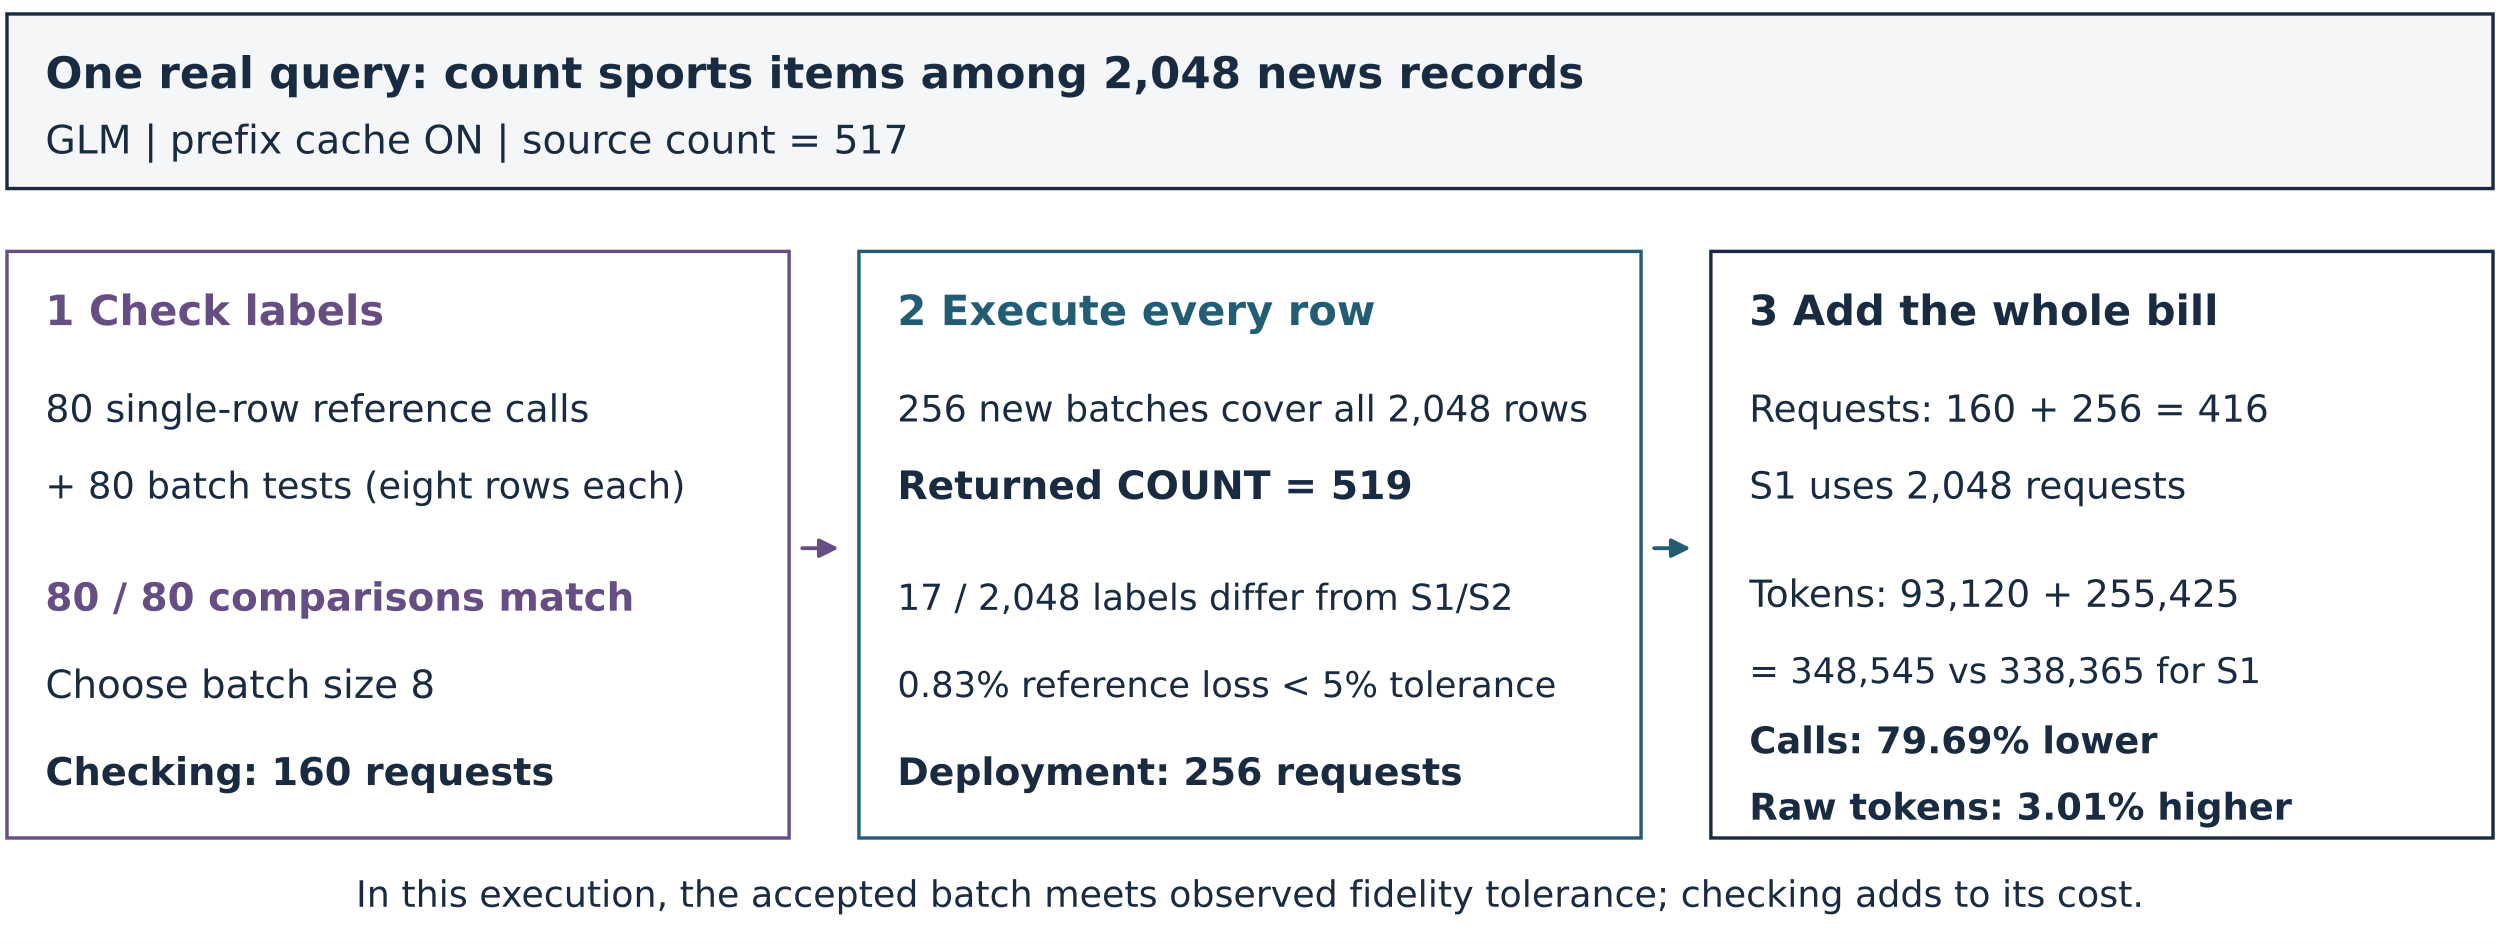
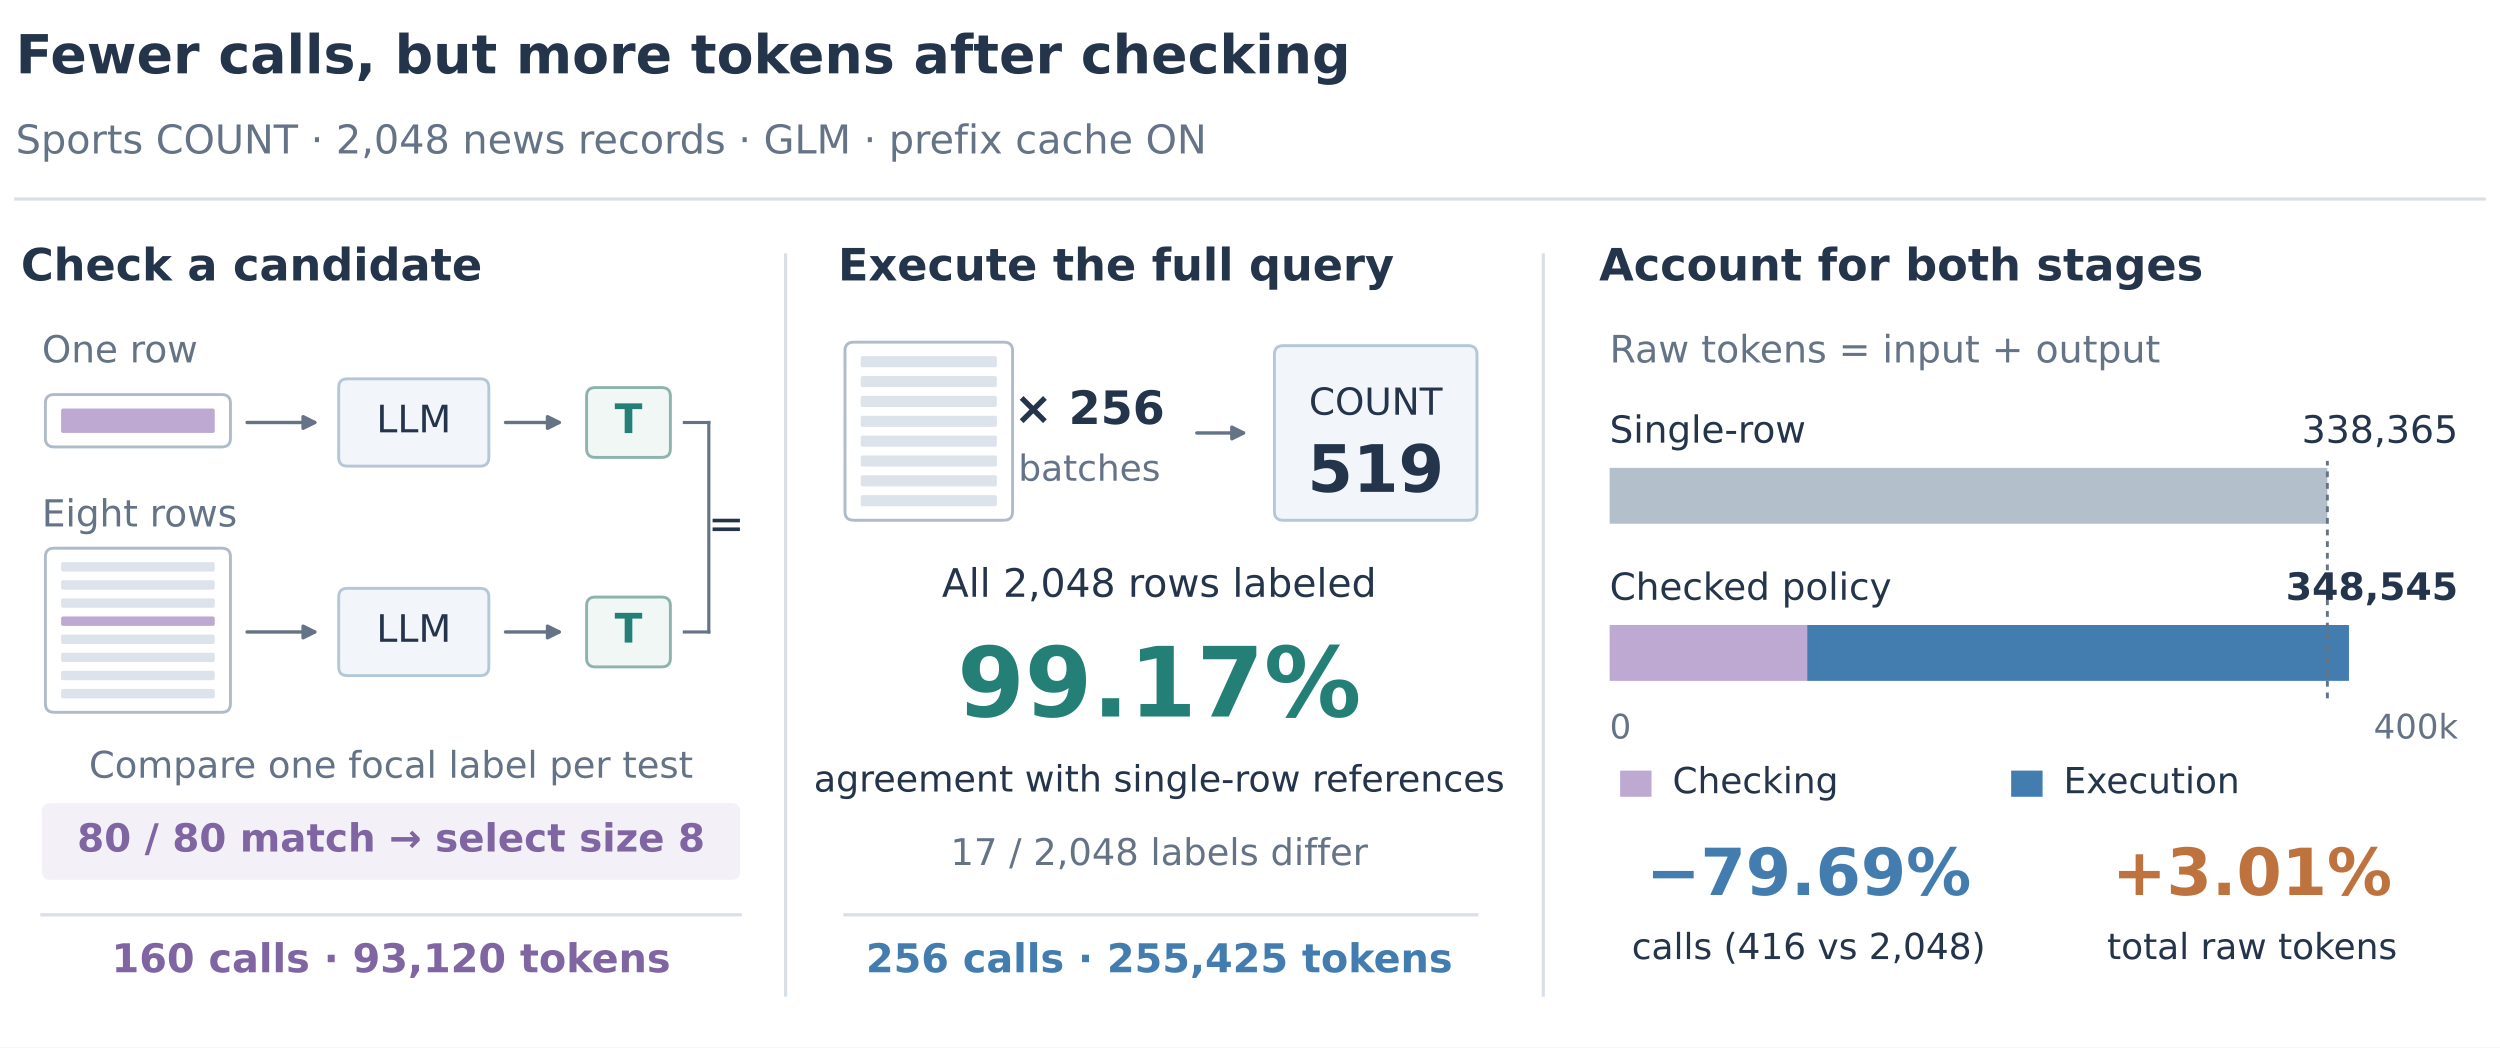
- <svg xmlns="http://www.w3.org/2000/svg" width="515.52pt" height="194.4pt" viewBox="0 0 515.52 194.4" version="1.1">
+ <svg xmlns="http://www.w3.org/2000/svg" width="515.52pt" height="216pt" viewBox="0 0 515.52 216" version="1.1">
  <defs>
    <style type="text/css">*{stroke-linejoin: round; stroke-linecap: butt}</style>
  </defs>
  <g id="figure_1">
    <g id="patch_1">
-       <path d="M 0 194.4  L 515.52 194.4  L 515.52 0  L 0 0  z " style="fill: #ffffff" />
+       <path d="M 0 216  L 515.52 216  L 515.52 0  L 0 0  z " style="fill: #ffffff" />
    </g>
    <g id="axes_1">
      <g id="patch_2">
-         <path d="M 1.44 38.88  L 514.08 38.88  L 514.08 2.88  L 1.44 2.88  z " clip-path="url(#p245024b143)" style="fill: #f4f6f8; stroke: #192b40; stroke-width: 0.7; stroke-linejoin: miter" />
+         <path d="M 11.16 92.16  L 45.72 92.16  Q 47.52 92.16 47.52 90.36  L 47.52 83.16  Q 47.52 81.36 45.72 81.36  L 11.16 81.36  Q 9.36 81.36 9.36 83.16  L 9.36 90.36  Q 9.36 92.16 11.16 92.16  z " clip-path="url(#p8397dc2b2a)" style="fill: #ffffff; stroke: #afbbc8; stroke-width: 0.6; stroke-linejoin: miter" />
      </g>
      <g id="patch_3">
-         <path d="M 1.44 172.8  L 162.72 172.8  L 162.72 51.84  L 1.44 51.84  z " clip-path="url(#p245024b143)" style="fill: #ffffff; stroke: #664e82; stroke-width: 0.7; stroke-linejoin: miter" />
+         <path d="M 13.032 89.28  L 43.848 89.28  Q 44.28 89.28 44.28 88.848  L 44.28 84.672  Q 44.28 84.24 43.848 84.24  L 13.032 84.24  Q 12.6 84.24 12.6 84.672  L 12.6 88.848  Q 12.6 89.28 13.032 89.28  z " clip-path="url(#p8397dc2b2a)" style="fill: #bda9d2" />
      </g>
      <g id="patch_4">
-         <path d="M 177.12 172.8  L 338.4 172.8  L 338.4 51.84  L 177.12 51.84  z " clip-path="url(#p245024b143)" style="fill: #ffffff; stroke: #235d74; stroke-width: 0.7; stroke-linejoin: miter" />
+         <path d="M 11.16 146.88  L 45.72 146.88  Q 47.52 146.88 47.52 145.08  L 47.52 114.84  Q 47.52 113.04 45.72 113.04  L 11.16 113.04  Q 9.36 113.04 9.36 114.84  L 9.36 145.08  Q 9.36 146.88 11.16 146.88  z " clip-path="url(#p8397dc2b2a)" style="fill: #ffffff; stroke: #afbbc8; stroke-width: 0.6; stroke-linejoin: miter" />
      </g>
      <g id="patch_5">
-         <path d="M 352.8 172.8  L 514.08 172.8  L 514.08 51.84  L 352.8 51.84  z " clip-path="url(#p245024b143)" style="fill: #ffffff; stroke: #192b40; stroke-width: 0.7; stroke-linejoin: miter" />
+         <path d="M 13.032 117.855  L 43.848 117.855  Q 44.28 117.855 44.28 117.423  L 44.28 116.352  Q 44.28 115.92 43.848 115.92  L 13.032 115.92  Q 12.6 115.92 12.6 116.352  L 12.6 117.423  Q 12.6 117.855 13.032 117.855  z " clip-path="url(#p8397dc2b2a)" style="fill: #dce3ea" />
      </g>
      <g id="patch_6">
-         <path d="M 165.44 113.04  Q 169.198 113.04 172.062 113.04  " clip-path="url(#p245024b143)" style="fill: none; stroke: #664e82; stroke-width: 0.8; stroke-linecap: round" />
-         <path d="M 168.862 111.44  L 172.062 113.04  L 168.862 114.64  z " clip-path="url(#p245024b143)" style="fill: #664e82; stroke: #664e82; stroke-width: 0.8; stroke-linecap: round" />
+         <path d="M 13.032 121.59  L 43.848 121.59  Q 44.28 121.59 44.28 121.158  L 44.28 120.087  Q 44.28 119.655 43.848 119.655  L 13.032 119.655  Q 12.6 119.655 12.6 120.087  L 12.6 121.158  Q 12.6 121.59 13.032 121.59  z " clip-path="url(#p8397dc2b2a)" style="fill: #dce3ea" />
      </g>
      <g id="patch_7">
-         <path d="M 341.12 113.04  Q 344.878 113.04 347.742 113.04  " clip-path="url(#p245024b143)" style="fill: none; stroke: #235d74; stroke-width: 0.8; stroke-linecap: round" />
-         <path d="M 344.542 111.44  L 347.742 113.04  L 344.542 114.64  z " clip-path="url(#p245024b143)" style="fill: #235d74; stroke: #235d74; stroke-width: 0.8; stroke-linecap: round" />
+         <path d="M 13.032 125.325  L 43.848 125.325  Q 44.28 125.325 44.28 124.893  L 44.28 123.822  Q 44.28 123.39 43.848 123.39  L 13.032 123.39  Q 12.6 123.39 12.6 123.822  L 12.6 124.893  Q 12.6 125.325 13.032 125.325  z " clip-path="url(#p8397dc2b2a)" style="fill: #dce3ea" />
+       </g>
+       <g id="patch_8">
+         <path d="M 13.032 129.06  L 43.848 129.06  Q 44.28 129.06 44.28 128.628  L 44.28 127.557  Q 44.28 127.125 43.848 127.125  L 13.032 127.125  Q 12.6 127.125 12.6 127.557  L 12.6 128.628  Q 12.6 129.06 13.032 129.06  z " clip-path="url(#p8397dc2b2a)" style="fill: #bda9d2" />
+       </g>
+       <g id="patch_9">
+         <path d="M 13.032 132.795  L 43.848 132.795  Q 44.28 132.795 44.28 132.363  L 44.28 131.292  Q 44.28 130.86 43.848 130.86  L 13.032 130.86  Q 12.6 130.86 12.6 131.292  L 12.6 132.363  Q 12.6 132.795 13.032 132.795  z " clip-path="url(#p8397dc2b2a)" style="fill: #dce3ea" />
+       </g>
+       <g id="patch_10">
+         <path d="M 13.032 136.53  L 43.848 136.53  Q 44.28 136.53 44.28 136.098  L 44.28 135.027  Q 44.28 134.595 43.848 134.595  L 13.032 134.595  Q 12.6 134.595 12.6 135.027  L 12.6 136.098  Q 12.6 136.53 13.032 136.53  z " clip-path="url(#p8397dc2b2a)" style="fill: #dce3ea" />
+       </g>
+       <g id="patch_11">
+         <path d="M 13.032 140.265  L 43.848 140.265  Q 44.28 140.265 44.28 139.833  L 44.28 138.762  Q 44.28 138.33 43.848 138.33  L 13.032 138.33  Q 12.6 138.33 12.6 138.762  L 12.6 139.833  Q 12.6 140.265 13.032 140.265  z " clip-path="url(#p8397dc2b2a)" style="fill: #dce3ea" />
+       </g>
+       <g id="patch_12">
+         <path d="M 13.032 144  L 43.848 144  Q 44.28 144 44.28 143.568  L 44.28 142.497  Q 44.28 142.065 43.848 142.065  L 13.032 142.065  Q 12.6 142.065 12.6 142.497  L 12.6 143.568  Q 12.6 144 13.032 144  z " clip-path="url(#p8397dc2b2a)" style="fill: #dce3ea" />
+       </g>
+       <g id="patch_13">
+         <path d="M 50.957 87.12  Q 58.32 87.12 64.901 87.12  " clip-path="url(#p8397dc2b2a)" style="fill: none; stroke: #657387; stroke-width: 0.7; stroke-linecap: round" />
+         <path d="M 62.501 85.92  L 64.901 87.12  L 62.501 88.32  z " clip-path="url(#p8397dc2b2a)" style="fill: #657387; stroke: #657387; stroke-width: 0.7; stroke-linecap: round" />
+       </g>
+       <g id="patch_14">
+         <path d="M 71.64 96.12  L 99 96.12  Q 100.8 96.12 100.8 94.32  L 100.8 79.92  Q 100.8 78.12 99 78.12  L 71.64 78.12  Q 69.84 78.12 69.84 79.92  L 69.84 94.32  Q 69.84 96.12 71.64 96.12  z " clip-path="url(#p8397dc2b2a)" style="fill: #f2f6fa; stroke: #b4c7d7; stroke-width: 0.6; stroke-linejoin: miter" />
+       </g>
+       <g id="patch_15">
+         <path d="M 104.239 87.12  Q 110.161 87.12 115.3 87.12  " clip-path="url(#p8397dc2b2a)" style="fill: none; stroke: #657387; stroke-width: 0.7; stroke-linecap: round" />
+         <path d="M 112.9 85.92  L 115.3 87.12  L 112.9 88.32  z " clip-path="url(#p8397dc2b2a)" style="fill: #657387; stroke: #657387; stroke-width: 0.7; stroke-linecap: round" />
+       </g>
+       <g id="patch_16">
+         <path d="M 122.76 94.32  L 136.44 94.32  Q 138.24 94.32 138.24 92.52  L 138.24 81.72  Q 138.24 79.92 136.44 79.92  L 122.76 79.92  Q 120.96 79.92 120.96 81.72  L 120.96 92.52  Q 120.96 94.32 122.76 94.32  z " clip-path="url(#p8397dc2b2a)" style="fill: #f0f7f5; stroke: #8db3ac; stroke-width: 0.6; stroke-linejoin: miter" />
+       </g>
+       <g id="patch_17">
+         <path d="M 50.957 130.32  Q 58.32 130.32 64.901 130.32  " clip-path="url(#p8397dc2b2a)" style="fill: none; stroke: #657387; stroke-width: 0.7; stroke-linecap: round" />
+         <path d="M 62.501 129.12  L 64.901 130.32  L 62.501 131.52  z " clip-path="url(#p8397dc2b2a)" style="fill: #657387; stroke: #657387; stroke-width: 0.7; stroke-linecap: round" />
+       </g>
+       <g id="patch_18">
+         <path d="M 71.64 139.32  L 99 139.32  Q 100.8 139.32 100.8 137.52  L 100.8 123.12  Q 100.8 121.32 99 121.32  L 71.64 121.32  Q 69.84 121.32 69.84 123.12  L 69.84 137.52  Q 69.84 139.32 71.64 139.32  z " clip-path="url(#p8397dc2b2a)" style="fill: #f2f6fa; stroke: #b4c7d7; stroke-width: 0.6; stroke-linejoin: miter" />
+       </g>
+       <g id="patch_19">
+         <path d="M 104.239 130.32  Q 110.161 130.32 115.3 130.32  " clip-path="url(#p8397dc2b2a)" style="fill: none; stroke: #657387; stroke-width: 0.7; stroke-linecap: round" />
+         <path d="M 112.9 129.12  L 115.3 130.32  L 112.9 131.52  z " clip-path="url(#p8397dc2b2a)" style="fill: #657387; stroke: #657387; stroke-width: 0.7; stroke-linecap: round" />
+       </g>
+       <g id="patch_20">
+         <path d="M 122.76 137.52  L 136.44 137.52  Q 138.24 137.52 138.24 135.72  L 138.24 124.92  Q 138.24 123.12 136.44 123.12  L 122.76 123.12  Q 120.96 123.12 120.96 124.92  L 120.96 135.72  Q 120.96 137.52 122.76 137.52  z " clip-path="url(#p8397dc2b2a)" style="fill: #f0f7f5; stroke: #8db3ac; stroke-width: 0.6; stroke-linejoin: miter" />
+       </g>
+       <g id="patch_21">
+         <path d="M 10.44 181.44  L 150.84 181.44  Q 152.64 181.44 152.64 179.64  L 152.64 167.4  Q 152.64 165.6 150.84 165.6  L 10.44 165.6  Q 8.64 165.6 8.64 167.4  L 8.64 179.64  Q 8.64 181.44 10.44 181.44  z " clip-path="url(#p8397dc2b2a)" style="fill: #f4f0f8" />
+       </g>
+       <g id="patch_22">
+         <path d="M 176.04 107.28  L 207 107.28  Q 208.8 107.28 208.8 105.48  L 208.8 72.36  Q 208.8 70.56 207 70.56  L 176.04 70.56  Q 174.24 70.56 174.24 72.36  L 174.24 105.48  Q 174.24 107.28 176.04 107.28  z " clip-path="url(#p8397dc2b2a)" style="fill: #ffffff; stroke: #afbbc8; stroke-width: 0.6; stroke-linejoin: miter" />
+       </g>
+       <g id="patch_23">
+         <path d="M 177.912 75.735  L 205.128 75.735  Q 205.56 75.735 205.56 75.303  L 205.56 73.872  Q 205.56 73.44 205.128 73.44  L 177.912 73.44  Q 177.48 73.44 177.48 73.872  L 177.48 75.303  Q 177.48 75.735 177.912 75.735  z " clip-path="url(#p8397dc2b2a)" style="fill: #dce3ea" />
+       </g>
+       <g id="patch_24">
+         <path d="M 177.912 79.83  L 205.128 79.83  Q 205.56 79.83 205.56 79.398  L 205.56 77.967  Q 205.56 77.535 205.128 77.535  L 177.912 77.535  Q 177.48 77.535 177.48 77.967  L 177.48 79.398  Q 177.48 79.83 177.912 79.83  z " clip-path="url(#p8397dc2b2a)" style="fill: #dce3ea" />
+       </g>
+       <g id="patch_25">
+         <path d="M 177.912 83.925  L 205.128 83.925  Q 205.56 83.925 205.56 83.493  L 205.56 82.062  Q 205.56 81.63 205.128 81.63  L 177.912 81.63  Q 177.48 81.63 177.48 82.062  L 177.48 83.493  Q 177.48 83.925 177.912 83.925  z " clip-path="url(#p8397dc2b2a)" style="fill: #dce3ea" />
+       </g>
+       <g id="patch_26">
+         <path d="M 177.912 88.02  L 205.128 88.02  Q 205.56 88.02 205.56 87.588  L 205.56 86.157  Q 205.56 85.725 205.128 85.725  L 177.912 85.725  Q 177.48 85.725 177.48 86.157  L 177.48 87.588  Q 177.48 88.02 177.912 88.02  z " clip-path="url(#p8397dc2b2a)" style="fill: #dce3ea" />
+       </g>
+       <g id="patch_27">
+         <path d="M 177.912 92.115  L 205.128 92.115  Q 205.56 92.115 205.56 91.683  L 205.56 90.252  Q 205.56 89.82 205.128 89.82  L 177.912 89.82  Q 177.48 89.82 177.48 90.252  L 177.48 91.683  Q 177.48 92.115 177.912 92.115  z " clip-path="url(#p8397dc2b2a)" style="fill: #dce3ea" />
+       </g>
+       <g id="patch_28">
+         <path d="M 177.912 96.21  L 205.128 96.21  Q 205.56 96.21 205.56 95.778  L 205.56 94.347  Q 205.56 93.915 205.128 93.915  L 177.912 93.915  Q 177.48 93.915 177.48 94.347  L 177.48 95.778  Q 177.48 96.21 177.912 96.21  z " clip-path="url(#p8397dc2b2a)" style="fill: #dce3ea" />
+       </g>
+       <g id="patch_29">
+         <path d="M 177.912 100.305  L 205.128 100.305  Q 205.56 100.305 205.56 99.873  L 205.56 98.442  Q 205.56 98.01 205.128 98.01  L 177.912 98.01  Q 177.48 98.01 177.48 98.442  L 177.48 99.873  Q 177.48 100.305 177.912 100.305  z " clip-path="url(#p8397dc2b2a)" style="fill: #dce3ea" />
+       </g>
+       <g id="patch_30">
+         <path d="M 177.912 104.4  L 205.128 104.4  Q 205.56 104.4 205.56 103.968  L 205.56 102.537  Q 205.56 102.105 205.128 102.105  L 177.912 102.105  Q 177.48 102.105 177.48 102.537  L 177.48 103.968  Q 177.48 104.4 177.912 104.4  z " clip-path="url(#p8397dc2b2a)" style="fill: #dce3ea" />
+       </g>
+       <g id="patch_31">
+         <path d="M 246.8 89.28  Q 252 89.28 256.416 89.28  " clip-path="url(#p8397dc2b2a)" style="fill: none; stroke: #657387; stroke-width: 0.7; stroke-linecap: round" />
+         <path d="M 254.016 88.08  L 256.416 89.28  L 254.016 90.48  z " clip-path="url(#p8397dc2b2a)" style="fill: #657387; stroke: #657387; stroke-width: 0.7; stroke-linecap: round" />
+       </g>
+       <g id="patch_32">
+         <path d="M 264.6 107.28  L 302.76 107.28  Q 304.56 107.28 304.56 105.48  L 304.56 73.08  Q 304.56 71.28 302.76 71.28  L 264.6 71.28  Q 262.8 71.28 262.8 73.08  L 262.8 105.48  Q 262.8 107.28 264.6 107.28  z " clip-path="url(#p8397dc2b2a)" style="fill: #f2f6fa; stroke: #b4c7d7; stroke-width: 0.6; stroke-linejoin: miter" />
+       </g>
+       <g id="patch_33">
+         <path d="M 331.92 108  L 479.921 108  L 479.921 96.48  L 331.92 96.48  z " clip-path="url(#p8397dc2b2a)" style="fill: #b4bfcc" />
+       </g>
+       <g id="patch_34">
+         <path d="M 331.92 140.4  L 372.651 140.4  L 372.651 128.88  L 331.92 128.88  z " clip-path="url(#p8397dc2b2a)" style="fill: #bda9d2" />
+       </g>
+       <g id="patch_35">
+         <path d="M 372.651 140.4  L 484.374 140.4  L 484.374 128.88  L 372.651 128.88  z " clip-path="url(#p8397dc2b2a)" style="fill: #437db0" />
+       </g>
+       <g id="patch_36">
+         <path d="M 334.08 164.304  L 340.56 164.304  L 340.56 158.904  L 334.08 158.904  z " clip-path="url(#p8397dc2b2a)" style="fill: #bda9d2" />
+       </g>
+       <g id="patch_37">
+         <path d="M 414.72 164.304  L 421.2 164.304  L 421.2 158.904  L 414.72 158.904  z " clip-path="url(#p8397dc2b2a)" style="fill: #437db0" />
+       </g>
+       <g id="line2d_1">
+         <path d="M 3.24 41.04  L 512.28 41.04  " clip-path="url(#p8397dc2b2a)" style="fill: none; stroke: #d8dfe7; stroke-width: 0.65; stroke-linecap: square" />
+       </g>
+       <g id="line2d_2">
+         <path d="M 162 205.2  L 162 52.56  " clip-path="url(#p8397dc2b2a)" style="fill: none; stroke: #d8dfe7; stroke-width: 0.65; stroke-linecap: square" />
+       </g>
+       <g id="line2d_3">
+         <path d="M 318.24 205.2  L 318.24 52.56  " clip-path="url(#p8397dc2b2a)" style="fill: none; stroke: #d8dfe7; stroke-width: 0.65; stroke-linecap: square" />
+       </g>
+       <g id="line2d_4">
+         <path d="M 141.12 130.32  L 146.16 130.32  " clip-path="url(#p8397dc2b2a)" style="fill: none; stroke: #657387; stroke-width: 0.65; stroke-linecap: square" />
+       </g>
+       <g id="line2d_5">
+         <path d="M 146.16 130.32  L 146.16 87.12  " clip-path="url(#p8397dc2b2a)" style="fill: none; stroke: #657387; stroke-width: 0.65; stroke-linecap: square" />
+       </g>
+       <g id="line2d_6">
+         <path d="M 141.12 87.12  L 146.16 87.12  " clip-path="url(#p8397dc2b2a)" style="fill: none; stroke: #657387; stroke-width: 0.65; stroke-linecap: square" />
+       </g>
+       <g id="line2d_7">
+         <path d="M 8.64 188.64  L 152.64 188.64  " clip-path="url(#p8397dc2b2a)" style="fill: none; stroke: #d8dfe7; stroke-width: 0.65; stroke-linecap: square" />
+       </g>
+       <g id="line2d_8">
+         <path d="M 174.24 188.64  L 304.56 188.64  " clip-path="url(#p8397dc2b2a)" style="fill: none; stroke: #d8dfe7; stroke-width: 0.65; stroke-linecap: square" />
+       </g>
+       <g id="line2d_9">
+         <path d="M 479.921 144  L 479.921 95.04  " clip-path="url(#p8397dc2b2a)" style="fill: none; stroke-dasharray: 1.2,1.2; stroke-dashoffset: 0; stroke: #657387; stroke-width: 0.6" />
      </g>
      <g id="text_1">
-         <text style="font-weight: 700; font-size: 9px; font-family: 'DejaVu Sans'; text-anchor: start; fill: #192b40" x="9.36" y="18.178" transform="rotate(-0 9.36 18.17824)">One real query: count sports items among 2,048 news records</text>
+         <text style="font-weight: 700; font-size: 11.1px; font-family: 'DejaVu Sans'; text-anchor: start; fill: #24354b" x="3.24" y="15.124" transform="rotate(-0 3.24 15.12383)">Fewer calls, but more tokens after checking</text>
      </g>
      <g id="text_2">
-         <text style="font-size: 8.1px; font-family: 'DejaVu Sans'; text-anchor: start; fill: #192b40" x="9.36" y="31.642" transform="rotate(-0 9.36 31.64214)">GLM  |  prefix cache ON  |  source count = 517</text>
+         <text style="font-size: 8.2px; font-family: 'DejaVu Sans'; text-anchor: start; fill: #657387" x="3.24" y="31.65" transform="rotate(-0 3.24 31.6504)">Sports COUNT  ·  2,048 news records  ·  GLM  ·  prefix cache ON</text>
      </g>
      <g id="text_3">
-         <text style="font-weight: 700; font-size: 8.6px; font-family: 'DejaVu Sans'; text-anchor: start; fill: #664e82" x="9.36" y="67.034" transform="rotate(-0 9.36 67.03432)">1  Check labels</text>
+         <text style="font-weight: 700; font-size: 9.2px; font-family: 'DejaVu Sans'; text-anchor: start; fill: #24354b" x="4.32" y="57.83" transform="rotate(-0 4.32 57.8302)">Check a candidate</text>
      </g>
      <g id="text_4">
-         <text style="font-weight: 700; font-size: 8.6px; font-family: 'DejaVu Sans'; text-anchor: start; fill: #235d74" x="185.04" y="67.034" transform="rotate(-0 185.04 67.03398)">2  Execute every row</text>
+         <text style="font-weight: 700; font-size: 9.2px; font-family: 'DejaVu Sans'; text-anchor: start; fill: #24354b" x="172.8" y="57.83" transform="rotate(-0 172.8 57.8302)">Execute the full query</text>
      </g>
      <g id="text_5">
-         <text style="font-weight: 700; font-size: 8.6px; font-family: 'DejaVu Sans'; text-anchor: start; fill: #192b40" x="360.72" y="67.034" transform="rotate(-0 360.72 67.03432)">3  Add the whole bill</text>
+         <text style="font-weight: 700; font-size: 9.2px; font-family: 'DejaVu Sans'; text-anchor: start; fill: #24354b" x="329.76" y="57.83" transform="rotate(-0 329.76 57.8302)">Account for both stages</text>
      </g>
      <g id="text_6">
-         <text style="font-size: 7.8px; font-family: 'DejaVu Sans'; text-anchor: start; fill: #192b40" x="9.36" y="86.986" transform="rotate(-0 9.36 86.98648)">80 single-row reference calls</text>
+         <text style="font-size: 7.7px; font-family: 'DejaVu Sans'; text-anchor: start; fill: #657387" x="8.64" y="74.72" transform="rotate(-0 8.64 74.7202)">One row</text>
      </g>
      <g id="text_7">
-         <text style="font-size: 7.6px; font-family: 'DejaVu Sans'; text-anchor: start; fill: #192b40" x="9.36" y="102.775" transform="rotate(-0 9.36 102.7745)">+ 80 batch tests (eight rows each)</text>
+         <text style="font-size: 7.7px; font-family: 'DejaVu Sans'; text-anchor: start; fill: #657387" x="8.64" y="108.56" transform="rotate(-0 8.64 108.5605)">Eight rows</text>
      </g>
      <g id="text_8">
-         <text style="font-weight: 700; font-size: 8px; font-family: 'DejaVu Sans'; text-anchor: start; fill: #664e82" x="9.36" y="125.918" transform="rotate(-0 9.36 125.9184)">80 / 80 comparisons match</text>
+         <text style="font-size: 7.8px; font-family: 'DejaVu Sans'; text-anchor: middle; fill: #24354b" x="85.32" y="89.146" transform="rotate(-0 85.32 89.14617)">LLM</text>
      </g>
      <g id="text_9">
-         <text style="font-size: 8px; font-family: 'DejaVu Sans'; text-anchor: start; fill: #192b40" x="9.36" y="143.918" transform="rotate(-0 9.36 143.9184)">Choose batch size 8</text>
+         <text style="font-weight: 700; font-size: 8.4px; font-family: 'DejaVu Sans'; text-anchor: middle; fill: #247f77" x="129.6" y="89.302" transform="rotate(-0 129.6 89.30203)">T</text>
      </g>
      <g id="text_10">
-         <text style="font-weight: 700; font-size: 7.9px; font-family: 'DejaVu Sans'; text-anchor: start; fill: #192b40" x="9.36" y="161.892" transform="rotate(-0 9.36 161.8925)">Checking: 160 requests</text>
+         <text style="font-size: 7.8px; font-family: 'DejaVu Sans'; text-anchor: middle; fill: #24354b" x="85.32" y="132.346" transform="rotate(-0 85.32 132.3462)">LLM</text>
      </g>
      <g id="text_11">
-         <text style="font-size: 7.5px; font-family: 'DejaVu Sans'; text-anchor: start; fill: #192b40" x="185.04" y="86.909" transform="rotate(-0 185.04 86.90854)">256 new batches cover all 2,048 rows</text>
+         <text style="font-weight: 700; font-size: 8.4px; font-family: 'DejaVu Sans'; text-anchor: middle; fill: #247f77" x="129.6" y="132.502" transform="rotate(-0 129.6 132.502)">T</text>
      </g>
      <g id="text_12">
-         <text style="font-weight: 700; font-size: 8.1px; font-family: 'DejaVu Sans'; text-anchor: start; fill: #192b40" x="185.04" y="102.904" transform="rotate(-0 185.04 102.9044)">Returned COUNT = 519</text>
+         <text style="font-size: 9px; font-family: 'DejaVu Sans'; text-anchor: middle; fill: #24354b" x="149.76" y="111.058" transform="rotate(-0 149.76 111.0579)">=</text>
      </g>
      <g id="text_13">
-         <text style="font-size: 7.4px; font-family: 'DejaVu Sans'; text-anchor: start; fill: #192b40" x="185.04" y="125.763" transform="rotate(-0 185.04 125.7626)">17 / 2,048 labels differ from S1/S2</text>
+         <text style="font-size: 7.6px; font-family: 'DejaVu Sans'; text-anchor: middle; fill: #657387" x="80.64" y="160.375" transform="rotate(-0 80.64 160.3745)">Compare one focal label per test</text>
      </g>
      <g id="text_14">
-         <text style="font-size: 7.3px; font-family: 'DejaVu Sans'; text-anchor: start; fill: #192b40" x="185.04" y="143.737" transform="rotate(-0 185.04 143.7366)">0.83% reference loss &lt; 5% tolerance</text>
+         <text style="font-weight: 700; font-size: 8px; font-family: 'DejaVu Sans'; text-anchor: middle; fill: #8065a3" x="80.64" y="175.598" transform="rotate(-0 80.64 175.5984)">80 / 80 match → select size 8</text>
      </g>
      <g id="text_15">
-         <text style="font-weight: 700; font-size: 7.8px; font-family: 'DejaVu Sans'; text-anchor: start; fill: #192b40" x="185.04" y="161.866" transform="rotate(-0 185.04 161.8665)">Deployment: 256 requests</text>
+         <text style="font-weight: 700; font-size: 8.2px; font-family: 'DejaVu Sans'; text-anchor: middle; fill: #8065a3" x="80.64" y="200.49" transform="rotate(-0 80.64 200.4904)">160 calls · 93,120 tokens</text>
      </g>
      <g id="text_16">
-         <text style="font-size: 7.7px; font-family: 'DejaVu Sans'; text-anchor: start; fill: #192b40" x="360.72" y="86.96" transform="rotate(-0 360.72 86.96019)">Requests: 160 + 256 = 416</text>
+         <text style="font-weight: 700; font-size: 9.5px; font-family: 'DejaVu Sans'; text-anchor: middle; fill: #24354b" x="224.64" y="87.428" transform="rotate(-0 224.64 87.42777)">× 256</text>
      </g>
      <g id="text_17">
-         <text style="font-size: 7.7px; font-family: 'DejaVu Sans'; text-anchor: start; fill: #192b40" x="360.72" y="102.8" transform="rotate(-0 360.72 102.8002)">S1 uses 2,048 requests</text>
+         <text style="font-size: 7.4px; font-family: 'DejaVu Sans'; text-anchor: middle; fill: #657387" x="224.64" y="99.123" transform="rotate(-0 224.64 99.12256)">batches</text>
      </g>
      <g id="text_18">
-         <text style="font-size: 7.7px; font-family: 'DejaVu Sans'; text-anchor: start; fill: #192b40" x="360.72" y="125.12" transform="rotate(-0 360.72 125.1205)">Tokens: 93,120 + 255,425</text>
+         <text style="font-size: 7.7px; font-family: 'DejaVu Sans'; text-anchor: middle; fill: #24354b" x="283.68" y="85.52" transform="rotate(-0 283.68 85.5202)">COUNT</text>
      </g>
      <g id="text_19">
-         <text style="font-size: 7.3px; font-family: 'DejaVu Sans'; text-anchor: start; fill: #192b40" x="360.72" y="140.857" transform="rotate(-0 360.72 140.8566)">= 348,545 vs 338,365 for S1</text>
+         <text style="font-weight: 700; font-size: 13.5px; font-family: 'DejaVu Sans'; text-anchor: middle; fill: #24354b" x="283.68" y="101.427" transform="rotate(-0 283.68 101.4268)">519</text>
      </g>
      <g id="text_20">
-         <text style="font-weight: 700; font-size: 7.6px; font-family: 'DejaVu Sans'; text-anchor: start; fill: #192b40" x="360.72" y="155.335" transform="rotate(-0 360.72 155.3345)">Calls: 79.69% lower</text>
+         <text style="font-size: 8.1px; font-family: 'DejaVu Sans'; text-anchor: middle; fill: #24354b" x="239.04" y="123.064" transform="rotate(-0 239.04 123.0644)">All 2,048 rows labeled</text>
      </g>
      <g id="text_21">
-         <text style="font-weight: 700; font-size: 7.6px; font-family: 'DejaVu Sans'; text-anchor: start; fill: #192b40" x="360.72" y="169.015" transform="rotate(-0 360.72 169.0145)">Raw tokens: 3.01% higher</text>
+         <text style="font-weight: 700; font-size: 20px; font-family: 'DejaVu Sans'; text-anchor: middle; fill: #247f77" x="239.04" y="147.755" transform="rotate(-0 239.04 147.7553)">99.17%</text>
      </g>
      <g id="text_22">
-         <text style="font-size: 7.5px; font-family: 'DejaVu Sans'; text-anchor: middle; fill: #192b40" x="257.76" y="186.989" transform="rotate(-0 257.76 186.9885)">In this execution, the accepted batch meets observed fidelity tolerance; checking adds to its cost.</text>
+         <text style="font-size: 7.5px; font-family: 'DejaVu Sans'; text-anchor: middle; fill: #24354b" x="239.04" y="163.229" transform="rotate(-0 239.04 163.2285)">agreement with single-row references</text>
+       </g>
+       <g id="text_23">
+         <text style="font-size: 7.6px; font-family: 'DejaVu Sans'; text-anchor: middle; fill: #657387" x="239.04" y="178.375" transform="rotate(-0 239.04 178.3745)">17 / 2,048 labels differ</text>
+       </g>
+       <g id="text_24">
+         <text style="font-weight: 700; font-size: 8.2px; font-family: 'DejaVu Sans'; text-anchor: middle; fill: #437db0" x="239.04" y="200.49" transform="rotate(-0 239.04 200.4904)">256 calls · 255,425 tokens</text>
+       </g>
+       <g id="text_25">
+         <text style="font-size: 7.8px; font-family: 'DejaVu Sans'; text-anchor: start; fill: #657387" x="331.92" y="74.746" transform="rotate(-0 331.92 74.74648)">Raw tokens = input + output</text>
+       </g>
+       <g id="text_26">
+         <text style="font-size: 7.7px; font-family: 'DejaVu Sans'; text-anchor: start; fill: #24354b" x="331.92" y="91.28" transform="rotate(-0 331.92 91.2805)">Single-row</text>
+       </g>
+       <g id="text_27">
+         <text style="font-size: 7.8px; font-family: 'DejaVu Sans'; text-anchor: end; fill: #24354b" x="506.88" y="91.306" transform="rotate(-0 506.88 91.30617)">338,365</text>
+       </g>
+       <g id="text_28">
+         <text style="font-size: 7.7px; font-family: 'DejaVu Sans'; text-anchor: start; fill: #24354b" x="331.92" y="123.68" transform="rotate(-0 331.92 123.6805)">Checked policy</text>
+       </g>
+       <g id="text_29">
+         <text style="font-weight: 700; font-size: 7.8px; font-family: 'DejaVu Sans'; text-anchor: end; fill: #24354b" x="506.88" y="123.706" transform="rotate(-0 506.88 123.7062)">348,545</text>
+       </g>
+       <g id="text_30">
+         <text style="font-size: 7px; font-family: 'DejaVu Sans'; text-anchor: start; fill: #657387" x="331.92" y="152.298" transform="rotate(-0 331.92 152.2984)">0</text>
+       </g>
+       <g id="text_31">
+         <text style="font-size: 7px; font-family: 'DejaVu Sans'; text-anchor: end; fill: #657387" x="506.88" y="152.299" transform="rotate(-0 506.88 152.2986)">400k</text>
+       </g>
+       <g id="text_32">
+         <text style="font-size: 7.4px; font-family: 'DejaVu Sans'; text-anchor: start; fill: #24354b" x="344.88" y="163.563" transform="rotate(-0 344.88 163.5626)">Checking</text>
+       </g>
+       <g id="text_33">
+         <text style="font-size: 7.4px; font-family: 'DejaVu Sans'; text-anchor: start; fill: #24354b" x="425.52" y="163.563" transform="rotate(-0 425.52 163.5626)">Execution</text>
+       </g>
+       <g id="text_34">
+         <text style="font-weight: 700; font-size: 13.4px; font-family: 'DejaVu Sans'; text-anchor: middle; fill: #437db0" x="372.96" y="184.561" transform="rotate(-0 372.96 184.5609)">−79.69%</text>
+       </g>
+       <g id="text_35">
+         <text style="font-weight: 700; font-size: 13.4px; font-family: 'DejaVu Sans'; text-anchor: middle; fill: #be733e" x="464.4" y="184.561" transform="rotate(-0 464.4 184.5609)">+3.01%</text>
+       </g>
+       <g id="text_36">
+         <text style="font-size: 7.4px; font-family: 'DejaVu Sans'; text-anchor: middle; fill: #24354b" x="372.96" y="197.763" transform="rotate(-0 372.96 197.7626)">calls (416 vs 2,048)</text>
+       </g>
+       <g id="text_37">
+         <text style="font-size: 7.4px; font-family: 'DejaVu Sans'; text-anchor: middle; fill: #24354b" x="464.4" y="197.763" transform="rotate(-0 464.4 197.7626)">total raw tokens</text>
      </g>
    </g>
  </g>
  <defs>
-     <clipPath id="p245024b143">
-       <rect x="0" y="0" width="515.52" height="194.4" />
+     <clipPath id="p8397dc2b2a">
+       <rect x="0" y="0" width="515.52" height="216" />
    </clipPath>
  </defs>
</svg>
